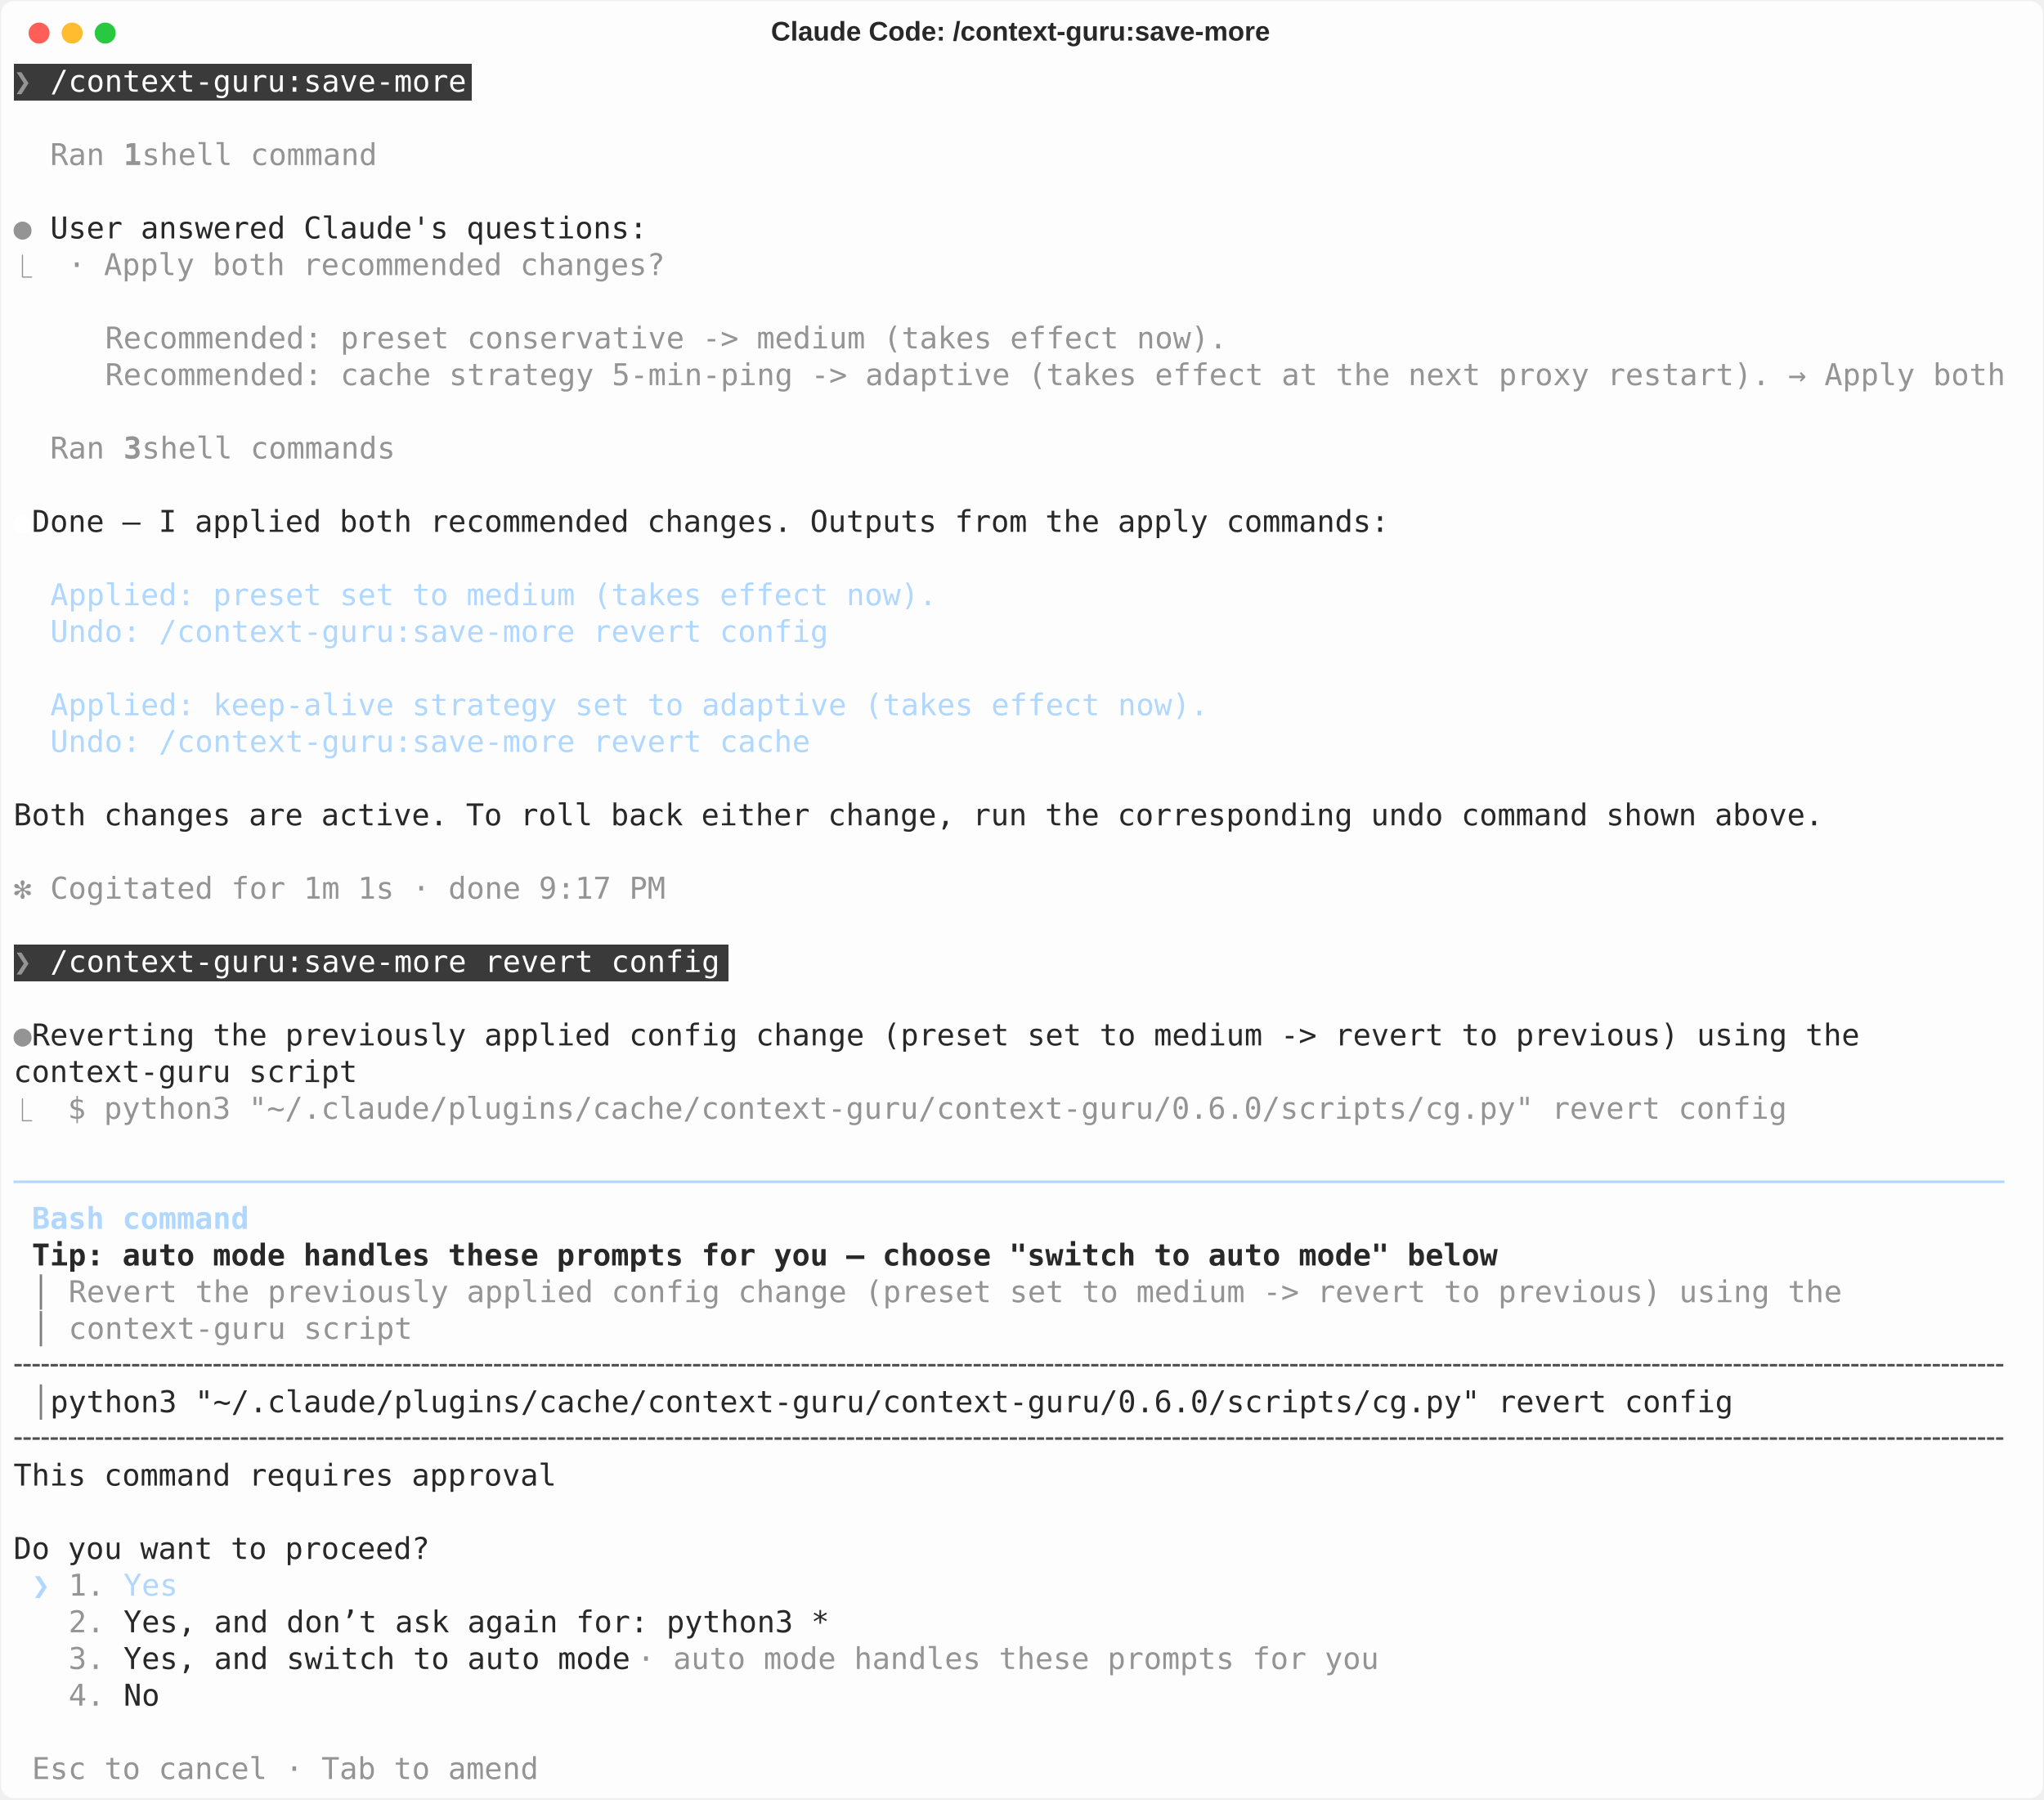
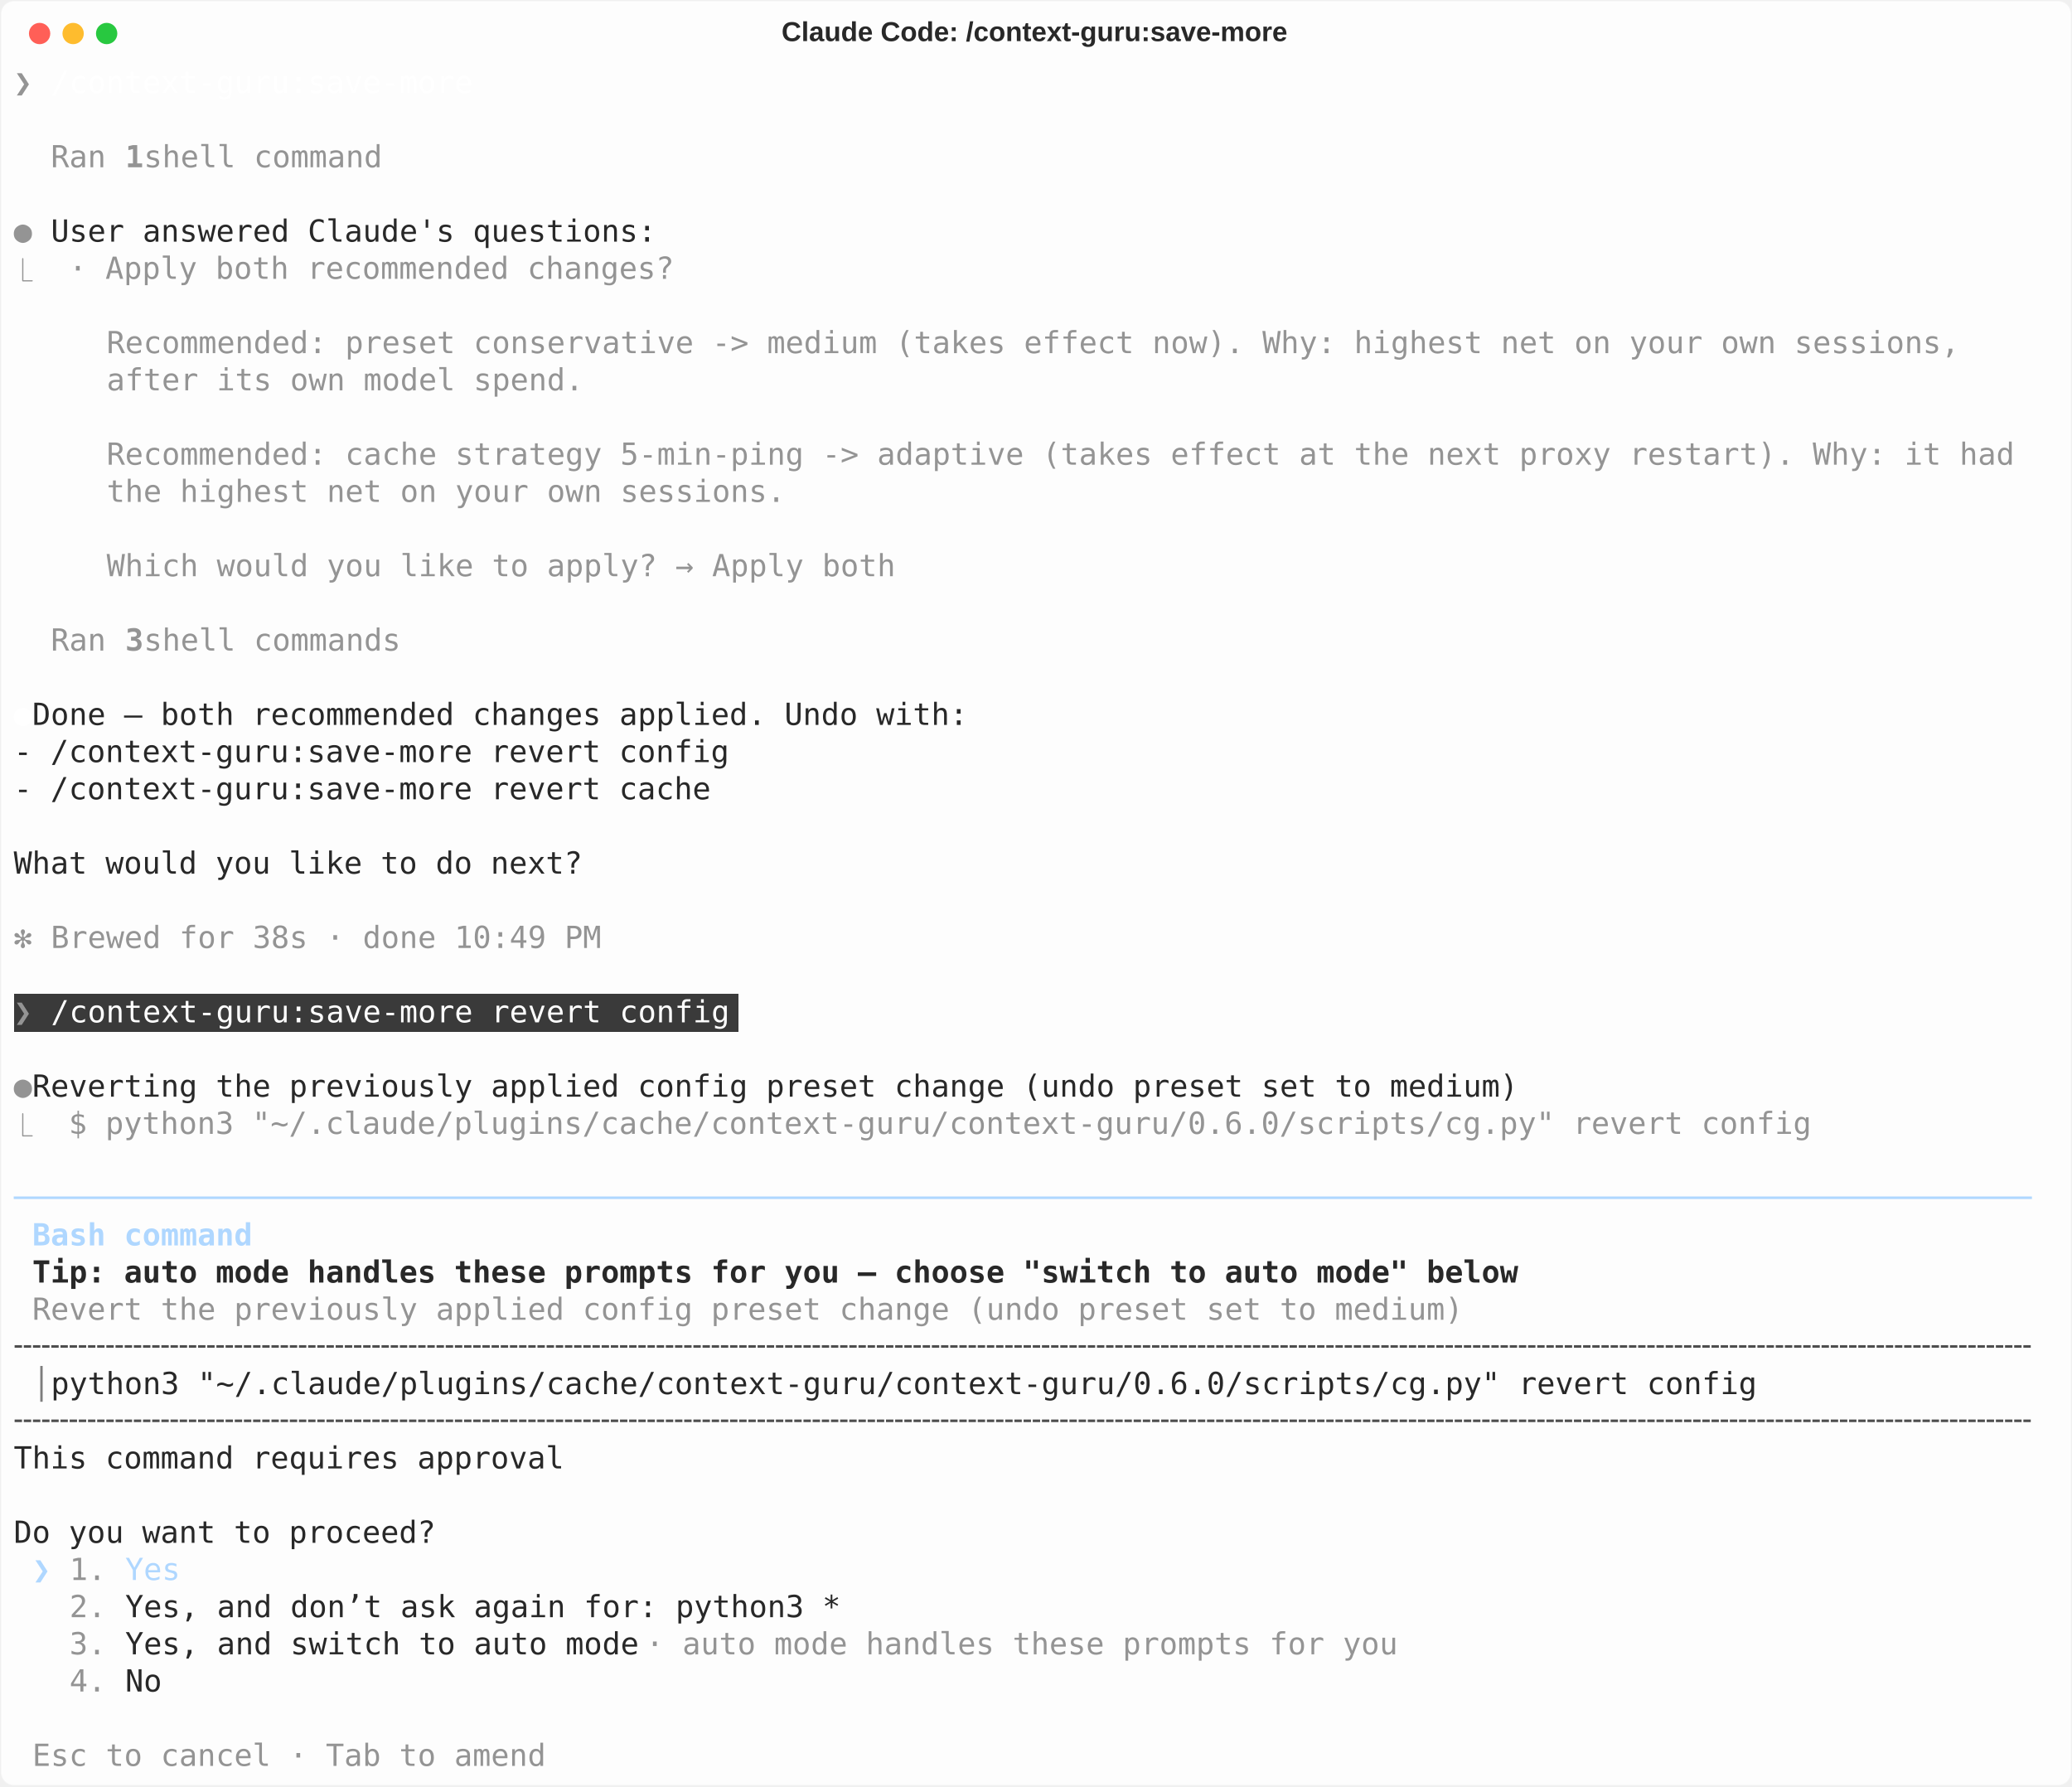
- <svg xmlns="http://www.w3.org/2000/svg" class="rich-terminal" viewBox="0 0 1360 1196.8">
+ <svg xmlns="http://www.w3.org/2000/svg" class="rich-terminal" viewBox="0 0 1360 1172.4">
  <style>

    @font-face {
        font-family: "Fira Code";
        src: local("FiraCode-Regular"),
                url("https://cdnjs.cloudflare.com/ajax/libs/firacode/6.2.0/woff2/FiraCode-Regular.woff2") format("woff2"),
                url("https://cdnjs.cloudflare.com/ajax/libs/firacode/6.2.0/woff/FiraCode-Regular.woff") format("woff");
        font-style: normal;
        font-weight: 400;
    }
    @font-face {
        font-family: "Fira Code";
        src: local("FiraCode-Bold"),
                url("https://cdnjs.cloudflare.com/ajax/libs/firacode/6.2.0/woff2/FiraCode-Bold.woff2") format("woff2"),
                url("https://cdnjs.cloudflare.com/ajax/libs/firacode/6.2.0/woff/FiraCode-Bold.woff") format("woff");
        font-style: bold;
        font-weight: 700;
    }

-     .terminal-324007375-matrix {
+     .terminal-208631083-matrix {
        font-family: Fira Code, monospace;
        font-size: 20px;
        line-height: 24.4px;
        font-variant-east-asian: full-width;
    }

-     .terminal-324007375-title {
+     .terminal-208631083-title {
        font-size: 18px;
        font-weight: bold;
        font-family: arial;
    }

-     .terminal-324007375-r1 { fill: #949494 }
- .terminal-324007375-r2 { fill: #282828 }
- .terminal-324007375-r3 { fill: #ffffff }
- .terminal-324007375-r4 { fill: #949494;font-weight: bold }
- .terminal-324007375-r5 { fill: #afd7ff }
- .terminal-324007375-r6 { fill: #afd7ff;font-weight: bold }
- .terminal-324007375-r7 { fill: #282828;font-weight: bold }
- .terminal-324007375-r8 { fill: #7d7d7d }
- .terminal-324007375-r9 { fill: #4e4e4e }
+     .terminal-208631083-r1 { fill: #949494 }
+ .terminal-208631083-r2 { fill: #282828 }
+ .terminal-208631083-r3 { fill: #ffffff }
+ .terminal-208631083-r4 { fill: #949494;font-weight: bold }
+ .terminal-208631083-r5 { fill: #afd7ff }
+ .terminal-208631083-r6 { fill: #afd7ff;font-weight: bold }
+ .terminal-208631083-r7 { fill: #282828;font-weight: bold }
+ .terminal-208631083-r8 { fill: #4e4e4e }
+ .terminal-208631083-r9 { fill: #7d7d7d }
    </style>
  <defs>
-     <clipPath id="terminal-324007375-clip-terminal">
-       <rect x="0" y="0" width="1341.0" height="1145.8" />
-     </clipPath>
-     <clipPath id="terminal-324007375-line-0">
+     <clipPath id="terminal-208631083-clip-terminal">
+       <rect x="0" y="0" width="1341.0" height="1121.4" />
+     </clipPath>
+     <clipPath id="terminal-208631083-line-0">
      <rect x="0" y="1.5" width="1342" height="24.65" />
    </clipPath>
-     <clipPath id="terminal-324007375-line-1">
+     <clipPath id="terminal-208631083-line-1">
      <rect x="0" y="25.9" width="1342" height="24.65" />
    </clipPath>
-     <clipPath id="terminal-324007375-line-2">
+     <clipPath id="terminal-208631083-line-2">
      <rect x="0" y="50.3" width="1342" height="24.65" />
    </clipPath>
-     <clipPath id="terminal-324007375-line-3">
+     <clipPath id="terminal-208631083-line-3">
      <rect x="0" y="74.7" width="1342" height="24.65" />
    </clipPath>
-     <clipPath id="terminal-324007375-line-4">
+     <clipPath id="terminal-208631083-line-4">
      <rect x="0" y="99.1" width="1342" height="24.65" />
    </clipPath>
-     <clipPath id="terminal-324007375-line-5">
+     <clipPath id="terminal-208631083-line-5">
      <rect x="0" y="123.5" width="1342" height="24.65" />
    </clipPath>
-     <clipPath id="terminal-324007375-line-6">
+     <clipPath id="terminal-208631083-line-6">
      <rect x="0" y="147.9" width="1342" height="24.65" />
    </clipPath>
-     <clipPath id="terminal-324007375-line-7">
+     <clipPath id="terminal-208631083-line-7">
      <rect x="0" y="172.3" width="1342" height="24.65" />
    </clipPath>
-     <clipPath id="terminal-324007375-line-8">
+     <clipPath id="terminal-208631083-line-8">
      <rect x="0" y="196.7" width="1342" height="24.65" />
    </clipPath>
-     <clipPath id="terminal-324007375-line-9">
+     <clipPath id="terminal-208631083-line-9">
      <rect x="0" y="221.1" width="1342" height="24.65" />
    </clipPath>
-     <clipPath id="terminal-324007375-line-10">
+     <clipPath id="terminal-208631083-line-10">
      <rect x="0" y="245.5" width="1342" height="24.65" />
    </clipPath>
-     <clipPath id="terminal-324007375-line-11">
+     <clipPath id="terminal-208631083-line-11">
      <rect x="0" y="269.9" width="1342" height="24.65" />
    </clipPath>
-     <clipPath id="terminal-324007375-line-12">
+     <clipPath id="terminal-208631083-line-12">
      <rect x="0" y="294.3" width="1342" height="24.65" />
    </clipPath>
-     <clipPath id="terminal-324007375-line-13">
+     <clipPath id="terminal-208631083-line-13">
      <rect x="0" y="318.7" width="1342" height="24.65" />
    </clipPath>
-     <clipPath id="terminal-324007375-line-14">
+     <clipPath id="terminal-208631083-line-14">
      <rect x="0" y="343.1" width="1342" height="24.65" />
    </clipPath>
-     <clipPath id="terminal-324007375-line-15">
+     <clipPath id="terminal-208631083-line-15">
      <rect x="0" y="367.5" width="1342" height="24.65" />
    </clipPath>
-     <clipPath id="terminal-324007375-line-16">
+     <clipPath id="terminal-208631083-line-16">
      <rect x="0" y="391.9" width="1342" height="24.65" />
    </clipPath>
-     <clipPath id="terminal-324007375-line-17">
+     <clipPath id="terminal-208631083-line-17">
      <rect x="0" y="416.3" width="1342" height="24.65" />
    </clipPath>
-     <clipPath id="terminal-324007375-line-18">
+     <clipPath id="terminal-208631083-line-18">
      <rect x="0" y="440.7" width="1342" height="24.65" />
    </clipPath>
-     <clipPath id="terminal-324007375-line-19">
+     <clipPath id="terminal-208631083-line-19">
      <rect x="0" y="465.1" width="1342" height="24.65" />
    </clipPath>
-     <clipPath id="terminal-324007375-line-20">
+     <clipPath id="terminal-208631083-line-20">
      <rect x="0" y="489.5" width="1342" height="24.65" />
    </clipPath>
-     <clipPath id="terminal-324007375-line-21">
+     <clipPath id="terminal-208631083-line-21">
      <rect x="0" y="513.9" width="1342" height="24.65" />
    </clipPath>
-     <clipPath id="terminal-324007375-line-22">
+     <clipPath id="terminal-208631083-line-22">
      <rect x="0" y="538.3" width="1342" height="24.65" />
    </clipPath>
-     <clipPath id="terminal-324007375-line-23">
+     <clipPath id="terminal-208631083-line-23">
      <rect x="0" y="562.7" width="1342" height="24.65" />
    </clipPath>
-     <clipPath id="terminal-324007375-line-24">
+     <clipPath id="terminal-208631083-line-24">
      <rect x="0" y="587.1" width="1342" height="24.65" />
    </clipPath>
-     <clipPath id="terminal-324007375-line-25">
+     <clipPath id="terminal-208631083-line-25">
      <rect x="0" y="611.5" width="1342" height="24.65" />
    </clipPath>
-     <clipPath id="terminal-324007375-line-26">
+     <clipPath id="terminal-208631083-line-26">
      <rect x="0" y="635.9" width="1342" height="24.65" />
    </clipPath>
-     <clipPath id="terminal-324007375-line-27">
+     <clipPath id="terminal-208631083-line-27">
      <rect x="0" y="660.3" width="1342" height="24.65" />
    </clipPath>
-     <clipPath id="terminal-324007375-line-28">
+     <clipPath id="terminal-208631083-line-28">
      <rect x="0" y="684.7" width="1342" height="24.65" />
    </clipPath>
-     <clipPath id="terminal-324007375-line-29">
+     <clipPath id="terminal-208631083-line-29">
      <rect x="0" y="709.1" width="1342" height="24.65" />
    </clipPath>
-     <clipPath id="terminal-324007375-line-30">
+     <clipPath id="terminal-208631083-line-30">
      <rect x="0" y="733.5" width="1342" height="24.65" />
    </clipPath>
-     <clipPath id="terminal-324007375-line-31">
+     <clipPath id="terminal-208631083-line-31">
      <rect x="0" y="757.9" width="1342" height="24.65" />
    </clipPath>
-     <clipPath id="terminal-324007375-line-32">
+     <clipPath id="terminal-208631083-line-32">
      <rect x="0" y="782.3" width="1342" height="24.65" />
    </clipPath>
-     <clipPath id="terminal-324007375-line-33">
+     <clipPath id="terminal-208631083-line-33">
      <rect x="0" y="806.7" width="1342" height="24.65" />
    </clipPath>
-     <clipPath id="terminal-324007375-line-34">
+     <clipPath id="terminal-208631083-line-34">
      <rect x="0" y="831.1" width="1342" height="24.65" />
    </clipPath>
-     <clipPath id="terminal-324007375-line-35">
+     <clipPath id="terminal-208631083-line-35">
      <rect x="0" y="855.5" width="1342" height="24.65" />
    </clipPath>
-     <clipPath id="terminal-324007375-line-36">
+     <clipPath id="terminal-208631083-line-36">
      <rect x="0" y="879.9" width="1342" height="24.65" />
    </clipPath>
-     <clipPath id="terminal-324007375-line-37">
+     <clipPath id="terminal-208631083-line-37">
      <rect x="0" y="904.3" width="1342" height="24.65" />
    </clipPath>
-     <clipPath id="terminal-324007375-line-38">
+     <clipPath id="terminal-208631083-line-38">
      <rect x="0" y="928.7" width="1342" height="24.65" />
    </clipPath>
-     <clipPath id="terminal-324007375-line-39">
+     <clipPath id="terminal-208631083-line-39">
      <rect x="0" y="953.1" width="1342" height="24.65" />
    </clipPath>
-     <clipPath id="terminal-324007375-line-40">
+     <clipPath id="terminal-208631083-line-40">
      <rect x="0" y="977.5" width="1342" height="24.65" />
    </clipPath>
-     <clipPath id="terminal-324007375-line-41">
+     <clipPath id="terminal-208631083-line-41">
      <rect x="0" y="1001.9" width="1342" height="24.65" />
    </clipPath>
-     <clipPath id="terminal-324007375-line-42">
+     <clipPath id="terminal-208631083-line-42">
      <rect x="0" y="1026.3" width="1342" height="24.65" />
    </clipPath>
-     <clipPath id="terminal-324007375-line-43">
+     <clipPath id="terminal-208631083-line-43">
      <rect x="0" y="1050.7" width="1342" height="24.65" />
    </clipPath>
-     <clipPath id="terminal-324007375-line-44">
+     <clipPath id="terminal-208631083-line-44">
      <rect x="0" y="1075.1" width="1342" height="24.65" />
    </clipPath>
-     <clipPath id="terminal-324007375-line-45">
-       <rect x="0" y="1099.5" width="1342" height="24.65" />
-     </clipPath>
  </defs>
-   <rect fill="#fdfdfd" stroke="rgba(255,255,255,0.35)" stroke-width="1" x="1" y="1" width="1358" height="1194.8" rx="8" />
-   <text class="terminal-324007375-title" fill="#282828" text-anchor="middle" x="679" y="27">Claude Code: /context-guru:save-more</text>
+   <rect fill="#fdfdfd" stroke="rgba(255,255,255,0.35)" stroke-width="1" x="1" y="1" width="1358" height="1170.4" rx="8" />
+   <text class="terminal-208631083-title" fill="#282828" text-anchor="middle" x="679" y="27">Claude Code: /context-guru:save-more</text>
  <g transform="translate(26,22)">
    <circle cx="0" cy="0" r="7" fill="#ff5f57" />
    <circle cx="22" cy="0" r="7" fill="#febc2e" />
    <circle cx="44" cy="0" r="7" fill="#28c840" />
  </g>
-   <g transform="translate(9, 41)" clip-path="url(#terminal-324007375-clip-terminal)">
-     <rect fill="#3a3a3a" x="0" y="1.5" width="12.2" height="24.65" shape-rendering="crispEdges" />
-     <rect fill="#3a3a3a" x="12.2" y="1.5" width="12.2" height="24.65" shape-rendering="crispEdges" />
-     <rect fill="#3a3a3a" x="24.4" y="1.5" width="280.6" height="24.65" shape-rendering="crispEdges" />
-     <rect fill="#3a3a3a" x="0" y="587.1" width="12.2" height="24.65" shape-rendering="crispEdges" />
-     <rect fill="#3a3a3a" x="12.2" y="587.1" width="12.2" height="24.65" shape-rendering="crispEdges" />
-     <rect fill="#3a3a3a" x="24.4" y="587.1" width="451.4" height="24.65" shape-rendering="crispEdges" />
-     <g class="terminal-324007375-matrix">
-       <text class="terminal-324007375-r1" x="0" y="20" textLength="12.2" clip-path="url(#terminal-324007375-line-0)">❯</text>
-       <text class="terminal-324007375-r3" x="24.4" y="20" textLength="280.6" clip-path="url(#terminal-324007375-line-0)">/context-guru:save-more</text>
-       <text class="terminal-324007375-r2" x="1342" y="20" textLength="12.2" clip-path="url(#terminal-324007375-line-0)">
- </text>
-       <text class="terminal-324007375-r2" x="1342" y="44.4" textLength="12.2" clip-path="url(#terminal-324007375-line-1)">
- </text>
-       <text class="terminal-324007375-r1" x="24.4" y="68.8" textLength="48.8" clip-path="url(#terminal-324007375-line-2)">Ran </text>
-       <text class="terminal-324007375-r4" x="73.2" y="68.8" textLength="12.2" clip-path="url(#terminal-324007375-line-2)">1</text>
-       <text class="terminal-324007375-r1" x="85.4" y="68.8" textLength="183" clip-path="url(#terminal-324007375-line-2)"> shell command </text>
-       <text class="terminal-324007375-r2" x="1342" y="68.8" textLength="12.2" clip-path="url(#terminal-324007375-line-2)">
- </text>
-       <text class="terminal-324007375-r2" x="1342" y="93.2" textLength="12.2" clip-path="url(#terminal-324007375-line-3)">
- </text>
-       <text class="terminal-324007375-r1" x="0" y="117.6" textLength="24.4" clip-path="url(#terminal-324007375-line-4)">● </text>
-       <text class="terminal-324007375-r2" x="24.4" y="117.6" textLength="402.6" clip-path="url(#terminal-324007375-line-4)">User answered Claude's questions:</text>
-       <text class="terminal-324007375-r2" x="1342" y="117.6" textLength="12.2" clip-path="url(#terminal-324007375-line-4)">
- </text>
-       <text class="terminal-324007375-r1" x="0" y="142" textLength="463.6" clip-path="url(#terminal-324007375-line-5)">  ⎿  · Apply both recommended changes?</text>
-       <text class="terminal-324007375-r2" x="1342" y="142" textLength="12.2" clip-path="url(#terminal-324007375-line-5)">
- </text>
-       <text class="terminal-324007375-r2" x="1342" y="166.4" textLength="12.2" clip-path="url(#terminal-324007375-line-6)">
- </text>
-       <text class="terminal-324007375-r1" x="61" y="190.8" textLength="756.4" clip-path="url(#terminal-324007375-line-7)">Recommended: preset conservative -&gt; medium (takes effect now).</text>
-       <text class="terminal-324007375-r2" x="1342" y="190.8" textLength="12.2" clip-path="url(#terminal-324007375-line-7)">
- </text>
-       <text class="terminal-324007375-r1" x="61" y="215.2" textLength="1281" clip-path="url(#terminal-324007375-line-8)">Recommended: cache strategy 5-min-ping -&gt; adaptive (takes effect at the next proxy restart). → Apply both</text>
-       <text class="terminal-324007375-r2" x="1342" y="215.2" textLength="12.2" clip-path="url(#terminal-324007375-line-8)">
- </text>
-       <text class="terminal-324007375-r2" x="1342" y="239.6" textLength="12.2" clip-path="url(#terminal-324007375-line-9)">
- </text>
-       <text class="terminal-324007375-r1" x="24.4" y="264" textLength="48.8" clip-path="url(#terminal-324007375-line-10)">Ran </text>
-       <text class="terminal-324007375-r4" x="73.2" y="264" textLength="12.2" clip-path="url(#terminal-324007375-line-10)">3</text>
-       <text class="terminal-324007375-r1" x="85.4" y="264" textLength="195.2" clip-path="url(#terminal-324007375-line-10)"> shell commands </text>
-       <text class="terminal-324007375-r2" x="1342" y="264" textLength="12.2" clip-path="url(#terminal-324007375-line-10)">
- </text>
-       <text class="terminal-324007375-r2" x="1342" y="288.4" textLength="12.2" clip-path="url(#terminal-324007375-line-11)">
- </text>
-       <text class="terminal-324007375-r3" x="0" y="312.8" textLength="12.2" clip-path="url(#terminal-324007375-line-12)">●</text>
-       <text class="terminal-324007375-r2" x="12.2" y="312.8" textLength="927.2" clip-path="url(#terminal-324007375-line-12)"> Done — I applied both recommended changes. Outputs from the apply commands:</text>
-       <text class="terminal-324007375-r2" x="1342" y="312.8" textLength="12.2" clip-path="url(#terminal-324007375-line-12)">
- </text>
-       <text class="terminal-324007375-r2" x="1342" y="337.2" textLength="12.2" clip-path="url(#terminal-324007375-line-13)">
- </text>
-       <text class="terminal-324007375-r5" x="24.4" y="361.6" textLength="597.8" clip-path="url(#terminal-324007375-line-14)">Applied: preset set to medium (takes effect now).</text>
-       <text class="terminal-324007375-r2" x="1342" y="361.6" textLength="12.2" clip-path="url(#terminal-324007375-line-14)">
- </text>
-       <text class="terminal-324007375-r5" x="24.4" y="386" textLength="524.6" clip-path="url(#terminal-324007375-line-15)">Undo: /context-guru:save-more revert config</text>
-       <text class="terminal-324007375-r2" x="1342" y="386" textLength="12.2" clip-path="url(#terminal-324007375-line-15)">
- </text>
-       <text class="terminal-324007375-r2" x="1342" y="410.4" textLength="12.2" clip-path="url(#terminal-324007375-line-16)">
- </text>
-       <text class="terminal-324007375-r5" x="24.4" y="434.8" textLength="780.8" clip-path="url(#terminal-324007375-line-17)">Applied: keep-alive strategy set to adaptive (takes effect now).</text>
-       <text class="terminal-324007375-r2" x="1342" y="434.8" textLength="12.2" clip-path="url(#terminal-324007375-line-17)">
- </text>
-       <text class="terminal-324007375-r5" x="24.4" y="459.2" textLength="512.4" clip-path="url(#terminal-324007375-line-18)">Undo: /context-guru:save-more revert cache</text>
-       <text class="terminal-324007375-r2" x="1342" y="459.2" textLength="12.2" clip-path="url(#terminal-324007375-line-18)">
- </text>
-       <text class="terminal-324007375-r2" x="1342" y="483.6" textLength="12.2" clip-path="url(#terminal-324007375-line-19)">
- </text>
-       <text class="terminal-324007375-r2" x="0" y="508" textLength="1244.4" clip-path="url(#terminal-324007375-line-20)">  Both changes are active. To roll back either change, run the corresponding undo command shown above.</text>
-       <text class="terminal-324007375-r2" x="1342" y="508" textLength="12.2" clip-path="url(#terminal-324007375-line-20)">
- </text>
-       <text class="terminal-324007375-r2" x="1342" y="532.4" textLength="12.2" clip-path="url(#terminal-324007375-line-21)">
- </text>
-       <text class="terminal-324007375-r1" x="0" y="556.8" textLength="12.2" clip-path="url(#terminal-324007375-line-22)">✻</text>
-       <text class="terminal-324007375-r1" x="24.4" y="556.8" textLength="414.8" clip-path="url(#terminal-324007375-line-22)">Cogitated for 1m 1s · done 9:17 PM</text>
-       <text class="terminal-324007375-r2" x="1342" y="556.8" textLength="12.2" clip-path="url(#terminal-324007375-line-22)">
- </text>
-       <text class="terminal-324007375-r2" x="1342" y="581.2" textLength="12.2" clip-path="url(#terminal-324007375-line-23)">
- </text>
-       <text class="terminal-324007375-r1" x="0" y="605.6" textLength="12.2" clip-path="url(#terminal-324007375-line-24)">❯</text>
-       <text class="terminal-324007375-r3" x="24.4" y="605.6" textLength="451.4" clip-path="url(#terminal-324007375-line-24)">/context-guru:save-more revert config</text>
-       <text class="terminal-324007375-r2" x="1342" y="605.6" textLength="12.2" clip-path="url(#terminal-324007375-line-24)">
- </text>
-       <text class="terminal-324007375-r2" x="1342" y="630" textLength="12.2" clip-path="url(#terminal-324007375-line-25)">
- </text>
-       <text class="terminal-324007375-r1" x="0" y="654.4" textLength="12.2" clip-path="url(#terminal-324007375-line-26)">●</text>
-       <text class="terminal-324007375-r2" x="12.2" y="654.4" textLength="1244.4" clip-path="url(#terminal-324007375-line-26)"> Reverting the previously applied config change (preset set to medium -&gt; revert to previous) using the</text>
-       <text class="terminal-324007375-r2" x="1342" y="654.4" textLength="12.2" clip-path="url(#terminal-324007375-line-26)">
- </text>
-       <text class="terminal-324007375-r2" x="0" y="678.8" textLength="256.2" clip-path="url(#terminal-324007375-line-27)">  context-guru script</text>
-       <text class="terminal-324007375-r2" x="1342" y="678.8" textLength="12.2" clip-path="url(#terminal-324007375-line-27)">
- </text>
-       <text class="terminal-324007375-r1" x="0" y="703.2" textLength="1220" clip-path="url(#terminal-324007375-line-28)">  ⎿  $ python3 "~/.claude/plugins/cache/context-guru/context-guru/0.6.0/scripts/cg.py" revert config</text>
-       <text class="terminal-324007375-r2" x="1342" y="703.2" textLength="12.2" clip-path="url(#terminal-324007375-line-28)">
- </text>
-       <text class="terminal-324007375-r2" x="1342" y="727.6" textLength="12.2" clip-path="url(#terminal-324007375-line-29)">
- </text>
-       <text class="terminal-324007375-r5" x="0" y="752" textLength="1342" clip-path="url(#terminal-324007375-line-30)">──────────────────────────────────────────────────────────────────────────────────────────────────────────────</text>
-       <text class="terminal-324007375-r2" x="1342" y="752" textLength="12.2" clip-path="url(#terminal-324007375-line-30)">
- </text>
-       <text class="terminal-324007375-r6" x="12.2" y="776.4" textLength="146.4" clip-path="url(#terminal-324007375-line-31)">Bash command</text>
-       <text class="terminal-324007375-r2" x="1342" y="776.4" textLength="12.2" clip-path="url(#terminal-324007375-line-31)">
- </text>
-       <text class="terminal-324007375-r7" x="12.2" y="800.8" textLength="988.2" clip-path="url(#terminal-324007375-line-32)">Tip: auto mode handles these prompts for you — choose "switch to auto mode" below</text>
-       <text class="terminal-324007375-r2" x="1342" y="800.8" textLength="12.2" clip-path="url(#terminal-324007375-line-32)">
- </text>
-       <text class="terminal-324007375-r8" x="12.2" y="825.2" textLength="12.2" clip-path="url(#terminal-324007375-line-33)">│</text>
-       <text class="terminal-324007375-r1" x="36.6" y="825.2" textLength="1207.8" clip-path="url(#terminal-324007375-line-33)">Revert the previously applied config change (preset set to medium -&gt; revert to previous) using the </text>
-       <text class="terminal-324007375-r2" x="1342" y="825.2" textLength="12.2" clip-path="url(#terminal-324007375-line-33)">
- </text>
-       <text class="terminal-324007375-r8" x="12.2" y="849.6" textLength="12.2" clip-path="url(#terminal-324007375-line-34)">│</text>
-       <text class="terminal-324007375-r1" x="36.6" y="849.6" textLength="231.8" clip-path="url(#terminal-324007375-line-34)">context-guru script</text>
-       <text class="terminal-324007375-r2" x="1342" y="849.6" textLength="12.2" clip-path="url(#terminal-324007375-line-34)">
- </text>
-       <text class="terminal-324007375-r9" x="0" y="874" textLength="1342" clip-path="url(#terminal-324007375-line-35)">╌╌╌╌╌╌╌╌╌╌╌╌╌╌╌╌╌╌╌╌╌╌╌╌╌╌╌╌╌╌╌╌╌╌╌╌╌╌╌╌╌╌╌╌╌╌╌╌╌╌╌╌╌╌╌╌╌╌╌╌╌╌╌╌╌╌╌╌╌╌╌╌╌╌╌╌╌╌╌╌╌╌╌╌╌╌╌╌╌╌╌╌╌╌╌╌╌╌╌╌╌╌╌╌╌╌╌╌╌╌</text>
-       <text class="terminal-324007375-r2" x="1342" y="874" textLength="12.2" clip-path="url(#terminal-324007375-line-35)">
- </text>
-       <text class="terminal-324007375-r8" x="12.2" y="898.4" textLength="12.2" clip-path="url(#terminal-324007375-line-36)">│</text>
-       <text class="terminal-324007375-r2" x="24.4" y="898.4" textLength="1146.8" clip-path="url(#terminal-324007375-line-36)"> python3 "~/.claude/plugins/cache/context-guru/context-guru/0.6.0/scripts/cg.py" revert config</text>
-       <text class="terminal-324007375-r2" x="1342" y="898.4" textLength="12.2" clip-path="url(#terminal-324007375-line-36)">
- </text>
-       <text class="terminal-324007375-r9" x="0" y="922.8" textLength="1342" clip-path="url(#terminal-324007375-line-37)">╌╌╌╌╌╌╌╌╌╌╌╌╌╌╌╌╌╌╌╌╌╌╌╌╌╌╌╌╌╌╌╌╌╌╌╌╌╌╌╌╌╌╌╌╌╌╌╌╌╌╌╌╌╌╌╌╌╌╌╌╌╌╌╌╌╌╌╌╌╌╌╌╌╌╌╌╌╌╌╌╌╌╌╌╌╌╌╌╌╌╌╌╌╌╌╌╌╌╌╌╌╌╌╌╌╌╌╌╌╌</text>
-       <text class="terminal-324007375-r2" x="1342" y="922.8" textLength="12.2" clip-path="url(#terminal-324007375-line-37)">
- </text>
-       <text class="terminal-324007375-r2" x="0" y="947.2" textLength="378.2" clip-path="url(#terminal-324007375-line-38)"> This command requires approval</text>
-       <text class="terminal-324007375-r2" x="1342" y="947.2" textLength="12.2" clip-path="url(#terminal-324007375-line-38)">
- </text>
-       <text class="terminal-324007375-r2" x="1342" y="971.6" textLength="12.2" clip-path="url(#terminal-324007375-line-39)">
- </text>
-       <text class="terminal-324007375-r2" x="0" y="996" textLength="292.8" clip-path="url(#terminal-324007375-line-40)"> Do you want to proceed?</text>
-       <text class="terminal-324007375-r2" x="1342" y="996" textLength="12.2" clip-path="url(#terminal-324007375-line-40)">
- </text>
-       <text class="terminal-324007375-r5" x="12.2" y="1020.4" textLength="12.2" clip-path="url(#terminal-324007375-line-41)">❯</text>
-       <text class="terminal-324007375-r1" x="36.6" y="1020.4" textLength="36.6" clip-path="url(#terminal-324007375-line-41)">1. </text>
-       <text class="terminal-324007375-r5" x="73.2" y="1020.4" textLength="36.6" clip-path="url(#terminal-324007375-line-41)">Yes</text>
-       <text class="terminal-324007375-r2" x="1342" y="1020.4" textLength="12.2" clip-path="url(#terminal-324007375-line-41)">
- </text>
-       <text class="terminal-324007375-r1" x="36.6" y="1044.8" textLength="36.6" clip-path="url(#terminal-324007375-line-42)">2. </text>
-       <text class="terminal-324007375-r2" x="73.2" y="1044.8" textLength="475.8" clip-path="url(#terminal-324007375-line-42)">Yes, and don’t ask again for: python3 *</text>
-       <text class="terminal-324007375-r2" x="1342" y="1044.8" textLength="12.2" clip-path="url(#terminal-324007375-line-42)">
- </text>
-       <text class="terminal-324007375-r1" x="36.6" y="1069.2" textLength="36.6" clip-path="url(#terminal-324007375-line-43)">3. </text>
-       <text class="terminal-324007375-r2" x="73.2" y="1069.2" textLength="341.6" clip-path="url(#terminal-324007375-line-43)">Yes, and switch to auto mode</text>
-       <text class="terminal-324007375-r1" x="414.8" y="1069.2" textLength="512.4" clip-path="url(#terminal-324007375-line-43)"> · auto mode handles these prompts for you</text>
-       <text class="terminal-324007375-r2" x="1342" y="1069.2" textLength="12.2" clip-path="url(#terminal-324007375-line-43)">
- </text>
-       <text class="terminal-324007375-r1" x="36.6" y="1093.6" textLength="36.6" clip-path="url(#terminal-324007375-line-44)">4. </text>
-       <text class="terminal-324007375-r2" x="73.2" y="1093.6" textLength="24.4" clip-path="url(#terminal-324007375-line-44)">No</text>
-       <text class="terminal-324007375-r2" x="1342" y="1093.6" textLength="12.2" clip-path="url(#terminal-324007375-line-44)">
- </text>
-       <text class="terminal-324007375-r2" x="1342" y="1118" textLength="12.2" clip-path="url(#terminal-324007375-line-45)">
- </text>
-       <text class="terminal-324007375-r1" x="12.2" y="1142.4" textLength="341.6" clip-path="url(#terminal-324007375-line-46)">Esc to cancel · Tab to amend</text>
-       <text class="terminal-324007375-r2" x="1342" y="1142.4" textLength="12.2" clip-path="url(#terminal-324007375-line-46)">
+   <g transform="translate(9, 41)" clip-path="url(#terminal-208631083-clip-terminal)">
+     <rect fill="#3a3a3a" x="0" y="611.5" width="12.2" height="24.65" shape-rendering="crispEdges" />
+     <rect fill="#3a3a3a" x="12.2" y="611.5" width="12.2" height="24.65" shape-rendering="crispEdges" />
+     <rect fill="#3a3a3a" x="24.4" y="611.5" width="451.4" height="24.65" shape-rendering="crispEdges" />
+     <g class="terminal-208631083-matrix">
+       <text class="terminal-208631083-r1" x="0" y="20" textLength="12.2" clip-path="url(#terminal-208631083-line-0)">❯</text>
+       <text class="terminal-208631083-r3" x="24.4" y="20" textLength="280.6" clip-path="url(#terminal-208631083-line-0)">/context-guru:save-more</text>
+       <text class="terminal-208631083-r2" x="1342" y="20" textLength="12.2" clip-path="url(#terminal-208631083-line-0)">
+ </text>
+       <text class="terminal-208631083-r2" x="1342" y="44.4" textLength="12.2" clip-path="url(#terminal-208631083-line-1)">
+ </text>
+       <text class="terminal-208631083-r1" x="24.4" y="68.8" textLength="48.8" clip-path="url(#terminal-208631083-line-2)">Ran </text>
+       <text class="terminal-208631083-r4" x="73.2" y="68.8" textLength="12.2" clip-path="url(#terminal-208631083-line-2)">1</text>
+       <text class="terminal-208631083-r1" x="85.4" y="68.8" textLength="183" clip-path="url(#terminal-208631083-line-2)"> shell command </text>
+       <text class="terminal-208631083-r2" x="1342" y="68.8" textLength="12.2" clip-path="url(#terminal-208631083-line-2)">
+ </text>
+       <text class="terminal-208631083-r2" x="1342" y="93.2" textLength="12.2" clip-path="url(#terminal-208631083-line-3)">
+ </text>
+       <text class="terminal-208631083-r1" x="0" y="117.6" textLength="24.4" clip-path="url(#terminal-208631083-line-4)">● </text>
+       <text class="terminal-208631083-r2" x="24.4" y="117.6" textLength="402.6" clip-path="url(#terminal-208631083-line-4)">User answered Claude's questions:</text>
+       <text class="terminal-208631083-r2" x="1342" y="117.6" textLength="12.2" clip-path="url(#terminal-208631083-line-4)">
+ </text>
+       <text class="terminal-208631083-r1" x="0" y="142" textLength="463.6" clip-path="url(#terminal-208631083-line-5)">  ⎿  · Apply both recommended changes?</text>
+       <text class="terminal-208631083-r2" x="1342" y="142" textLength="12.2" clip-path="url(#terminal-208631083-line-5)">
+ </text>
+       <text class="terminal-208631083-r2" x="1342" y="166.4" textLength="12.2" clip-path="url(#terminal-208631083-line-6)">
+ </text>
+       <text class="terminal-208631083-r1" x="61" y="190.8" textLength="1244.4" clip-path="url(#terminal-208631083-line-7)">Recommended: preset conservative -&gt; medium (takes effect now). Why: highest net on your own sessions, </text>
+       <text class="terminal-208631083-r2" x="1342" y="190.8" textLength="12.2" clip-path="url(#terminal-208631083-line-7)">
+ </text>
+       <text class="terminal-208631083-r1" x="61" y="215.2" textLength="317.2" clip-path="url(#terminal-208631083-line-8)">after its own model spend.</text>
+       <text class="terminal-208631083-r2" x="1342" y="215.2" textLength="12.2" clip-path="url(#terminal-208631083-line-8)">
+ </text>
+       <text class="terminal-208631083-r2" x="1342" y="239.6" textLength="12.2" clip-path="url(#terminal-208631083-line-9)">
+ </text>
+       <text class="terminal-208631083-r1" x="61" y="264" textLength="1268.8" clip-path="url(#terminal-208631083-line-10)">Recommended: cache strategy 5-min-ping -&gt; adaptive (takes effect at the next proxy restart). Why: it had</text>
+       <text class="terminal-208631083-r2" x="1342" y="264" textLength="12.2" clip-path="url(#terminal-208631083-line-10)">
+ </text>
+       <text class="terminal-208631083-r1" x="61" y="288.4" textLength="451.4" clip-path="url(#terminal-208631083-line-11)">the highest net on your own sessions.</text>
+       <text class="terminal-208631083-r2" x="1342" y="288.4" textLength="12.2" clip-path="url(#terminal-208631083-line-11)">
+ </text>
+       <text class="terminal-208631083-r2" x="1342" y="312.8" textLength="12.2" clip-path="url(#terminal-208631083-line-12)">
+ </text>
+       <text class="terminal-208631083-r1" x="61" y="337.2" textLength="524.6" clip-path="url(#terminal-208631083-line-13)">Which would you like to apply? → Apply both</text>
+       <text class="terminal-208631083-r2" x="1342" y="337.2" textLength="12.2" clip-path="url(#terminal-208631083-line-13)">
+ </text>
+       <text class="terminal-208631083-r2" x="1342" y="361.6" textLength="12.2" clip-path="url(#terminal-208631083-line-14)">
+ </text>
+       <text class="terminal-208631083-r1" x="24.4" y="386" textLength="48.8" clip-path="url(#terminal-208631083-line-15)">Ran </text>
+       <text class="terminal-208631083-r4" x="73.2" y="386" textLength="12.2" clip-path="url(#terminal-208631083-line-15)">3</text>
+       <text class="terminal-208631083-r1" x="85.4" y="386" textLength="195.2" clip-path="url(#terminal-208631083-line-15)"> shell commands </text>
+       <text class="terminal-208631083-r2" x="1342" y="386" textLength="12.2" clip-path="url(#terminal-208631083-line-15)">
+ </text>
+       <text class="terminal-208631083-r2" x="1342" y="410.4" textLength="12.2" clip-path="url(#terminal-208631083-line-16)">
+ </text>
+       <text class="terminal-208631083-r3" x="0" y="434.8" textLength="12.2" clip-path="url(#terminal-208631083-line-17)">●</text>
+       <text class="terminal-208631083-r2" x="12.2" y="434.8" textLength="634.4" clip-path="url(#terminal-208631083-line-17)"> Done — both recommended changes applied. Undo with:</text>
+       <text class="terminal-208631083-r2" x="1342" y="434.8" textLength="12.2" clip-path="url(#terminal-208631083-line-17)">
+ </text>
+       <text class="terminal-208631083-r2" x="0" y="459.2" textLength="500.2" clip-path="url(#terminal-208631083-line-18)">  - /context-guru:save-more revert config</text>
+       <text class="terminal-208631083-r2" x="1342" y="459.2" textLength="12.2" clip-path="url(#terminal-208631083-line-18)">
+ </text>
+       <text class="terminal-208631083-r2" x="0" y="483.6" textLength="488" clip-path="url(#terminal-208631083-line-19)">  - /context-guru:save-more revert cache</text>
+       <text class="terminal-208631083-r2" x="1342" y="483.6" textLength="12.2" clip-path="url(#terminal-208631083-line-19)">
+ </text>
+       <text class="terminal-208631083-r2" x="1342" y="508" textLength="12.2" clip-path="url(#terminal-208631083-line-20)">
+ </text>
+       <text class="terminal-208631083-r2" x="0" y="532.4" textLength="402.6" clip-path="url(#terminal-208631083-line-21)">  What would you like to do next?</text>
+       <text class="terminal-208631083-r2" x="1342" y="532.4" textLength="12.2" clip-path="url(#terminal-208631083-line-21)">
+ </text>
+       <text class="terminal-208631083-r2" x="1342" y="556.8" textLength="12.2" clip-path="url(#terminal-208631083-line-22)">
+ </text>
+       <text class="terminal-208631083-r1" x="0" y="581.2" textLength="12.2" clip-path="url(#terminal-208631083-line-23)">✻</text>
+       <text class="terminal-208631083-r1" x="24.4" y="581.2" textLength="366" clip-path="url(#terminal-208631083-line-23)">Brewed for 38s · done 10:49 PM</text>
+       <text class="terminal-208631083-r2" x="1342" y="581.2" textLength="12.2" clip-path="url(#terminal-208631083-line-23)">
+ </text>
+       <text class="terminal-208631083-r2" x="1342" y="605.6" textLength="12.2" clip-path="url(#terminal-208631083-line-24)">
+ </text>
+       <text class="terminal-208631083-r1" x="0" y="630" textLength="12.2" clip-path="url(#terminal-208631083-line-25)">❯</text>
+       <text class="terminal-208631083-r3" x="24.4" y="630" textLength="451.4" clip-path="url(#terminal-208631083-line-25)">/context-guru:save-more revert config</text>
+       <text class="terminal-208631083-r2" x="1342" y="630" textLength="12.2" clip-path="url(#terminal-208631083-line-25)">
+ </text>
+       <text class="terminal-208631083-r2" x="1342" y="654.4" textLength="12.2" clip-path="url(#terminal-208631083-line-26)">
+ </text>
+       <text class="terminal-208631083-r1" x="0" y="678.8" textLength="12.2" clip-path="url(#terminal-208631083-line-27)">●</text>
+       <text class="terminal-208631083-r2" x="12.2" y="678.8" textLength="1000.4" clip-path="url(#terminal-208631083-line-27)"> Reverting the previously applied config preset change (undo preset set to medium)</text>
+       <text class="terminal-208631083-r2" x="1342" y="678.8" textLength="12.2" clip-path="url(#terminal-208631083-line-27)">
+ </text>
+       <text class="terminal-208631083-r1" x="0" y="703.2" textLength="1220" clip-path="url(#terminal-208631083-line-28)">  ⎿  $ python3 "~/.claude/plugins/cache/context-guru/context-guru/0.6.0/scripts/cg.py" revert config</text>
+       <text class="terminal-208631083-r2" x="1342" y="703.2" textLength="12.2" clip-path="url(#terminal-208631083-line-28)">
+ </text>
+       <text class="terminal-208631083-r2" x="1342" y="727.6" textLength="12.2" clip-path="url(#terminal-208631083-line-29)">
+ </text>
+       <text class="terminal-208631083-r5" x="0" y="752" textLength="1342" clip-path="url(#terminal-208631083-line-30)">──────────────────────────────────────────────────────────────────────────────────────────────────────────────</text>
+       <text class="terminal-208631083-r2" x="1342" y="752" textLength="12.2" clip-path="url(#terminal-208631083-line-30)">
+ </text>
+       <text class="terminal-208631083-r6" x="12.2" y="776.4" textLength="146.4" clip-path="url(#terminal-208631083-line-31)">Bash command</text>
+       <text class="terminal-208631083-r2" x="1342" y="776.4" textLength="12.2" clip-path="url(#terminal-208631083-line-31)">
+ </text>
+       <text class="terminal-208631083-r7" x="12.2" y="800.8" textLength="988.2" clip-path="url(#terminal-208631083-line-32)">Tip: auto mode handles these prompts for you — choose "switch to auto mode" below</text>
+       <text class="terminal-208631083-r2" x="1342" y="800.8" textLength="12.2" clip-path="url(#terminal-208631083-line-32)">
+ </text>
+       <text class="terminal-208631083-r1" x="12.2" y="825.2" textLength="951.6" clip-path="url(#terminal-208631083-line-33)">Revert the previously applied config preset change (undo preset set to medium)</text>
+       <text class="terminal-208631083-r2" x="1342" y="825.2" textLength="12.2" clip-path="url(#terminal-208631083-line-33)">
+ </text>
+       <text class="terminal-208631083-r8" x="0" y="849.6" textLength="1342" clip-path="url(#terminal-208631083-line-34)">╌╌╌╌╌╌╌╌╌╌╌╌╌╌╌╌╌╌╌╌╌╌╌╌╌╌╌╌╌╌╌╌╌╌╌╌╌╌╌╌╌╌╌╌╌╌╌╌╌╌╌╌╌╌╌╌╌╌╌╌╌╌╌╌╌╌╌╌╌╌╌╌╌╌╌╌╌╌╌╌╌╌╌╌╌╌╌╌╌╌╌╌╌╌╌╌╌╌╌╌╌╌╌╌╌╌╌╌╌╌</text>
+       <text class="terminal-208631083-r2" x="1342" y="849.6" textLength="12.2" clip-path="url(#terminal-208631083-line-34)">
+ </text>
+       <text class="terminal-208631083-r9" x="12.2" y="874" textLength="12.2" clip-path="url(#terminal-208631083-line-35)">│</text>
+       <text class="terminal-208631083-r2" x="24.4" y="874" textLength="1146.8" clip-path="url(#terminal-208631083-line-35)"> python3 "~/.claude/plugins/cache/context-guru/context-guru/0.6.0/scripts/cg.py" revert config</text>
+       <text class="terminal-208631083-r2" x="1342" y="874" textLength="12.2" clip-path="url(#terminal-208631083-line-35)">
+ </text>
+       <text class="terminal-208631083-r8" x="0" y="898.4" textLength="1342" clip-path="url(#terminal-208631083-line-36)">╌╌╌╌╌╌╌╌╌╌╌╌╌╌╌╌╌╌╌╌╌╌╌╌╌╌╌╌╌╌╌╌╌╌╌╌╌╌╌╌╌╌╌╌╌╌╌╌╌╌╌╌╌╌╌╌╌╌╌╌╌╌╌╌╌╌╌╌╌╌╌╌╌╌╌╌╌╌╌╌╌╌╌╌╌╌╌╌╌╌╌╌╌╌╌╌╌╌╌╌╌╌╌╌╌╌╌╌╌╌</text>
+       <text class="terminal-208631083-r2" x="1342" y="898.4" textLength="12.2" clip-path="url(#terminal-208631083-line-36)">
+ </text>
+       <text class="terminal-208631083-r2" x="0" y="922.8" textLength="378.2" clip-path="url(#terminal-208631083-line-37)"> This command requires approval</text>
+       <text class="terminal-208631083-r2" x="1342" y="922.8" textLength="12.2" clip-path="url(#terminal-208631083-line-37)">
+ </text>
+       <text class="terminal-208631083-r2" x="1342" y="947.2" textLength="12.2" clip-path="url(#terminal-208631083-line-38)">
+ </text>
+       <text class="terminal-208631083-r2" x="0" y="971.6" textLength="292.8" clip-path="url(#terminal-208631083-line-39)"> Do you want to proceed?</text>
+       <text class="terminal-208631083-r2" x="1342" y="971.6" textLength="12.2" clip-path="url(#terminal-208631083-line-39)">
+ </text>
+       <text class="terminal-208631083-r5" x="12.2" y="996" textLength="12.2" clip-path="url(#terminal-208631083-line-40)">❯</text>
+       <text class="terminal-208631083-r1" x="36.6" y="996" textLength="36.6" clip-path="url(#terminal-208631083-line-40)">1. </text>
+       <text class="terminal-208631083-r5" x="73.2" y="996" textLength="36.6" clip-path="url(#terminal-208631083-line-40)">Yes</text>
+       <text class="terminal-208631083-r2" x="1342" y="996" textLength="12.2" clip-path="url(#terminal-208631083-line-40)">
+ </text>
+       <text class="terminal-208631083-r1" x="36.6" y="1020.4" textLength="36.6" clip-path="url(#terminal-208631083-line-41)">2. </text>
+       <text class="terminal-208631083-r2" x="73.2" y="1020.4" textLength="475.8" clip-path="url(#terminal-208631083-line-41)">Yes, and don’t ask again for: python3 *</text>
+       <text class="terminal-208631083-r2" x="1342" y="1020.4" textLength="12.2" clip-path="url(#terminal-208631083-line-41)">
+ </text>
+       <text class="terminal-208631083-r1" x="36.6" y="1044.8" textLength="36.6" clip-path="url(#terminal-208631083-line-42)">3. </text>
+       <text class="terminal-208631083-r2" x="73.2" y="1044.8" textLength="341.6" clip-path="url(#terminal-208631083-line-42)">Yes, and switch to auto mode</text>
+       <text class="terminal-208631083-r1" x="414.8" y="1044.8" textLength="512.4" clip-path="url(#terminal-208631083-line-42)"> · auto mode handles these prompts for you</text>
+       <text class="terminal-208631083-r2" x="1342" y="1044.8" textLength="12.2" clip-path="url(#terminal-208631083-line-42)">
+ </text>
+       <text class="terminal-208631083-r1" x="36.6" y="1069.2" textLength="36.6" clip-path="url(#terminal-208631083-line-43)">4. </text>
+       <text class="terminal-208631083-r2" x="73.2" y="1069.2" textLength="24.4" clip-path="url(#terminal-208631083-line-43)">No</text>
+       <text class="terminal-208631083-r2" x="1342" y="1069.2" textLength="12.2" clip-path="url(#terminal-208631083-line-43)">
+ </text>
+       <text class="terminal-208631083-r2" x="1342" y="1093.6" textLength="12.2" clip-path="url(#terminal-208631083-line-44)">
+ </text>
+       <text class="terminal-208631083-r1" x="12.2" y="1118" textLength="341.6" clip-path="url(#terminal-208631083-line-45)">Esc to cancel · Tab to amend</text>
+       <text class="terminal-208631083-r2" x="1342" y="1118" textLength="12.2" clip-path="url(#terminal-208631083-line-45)">
</text>
    </g>
  </g>
</svg>
